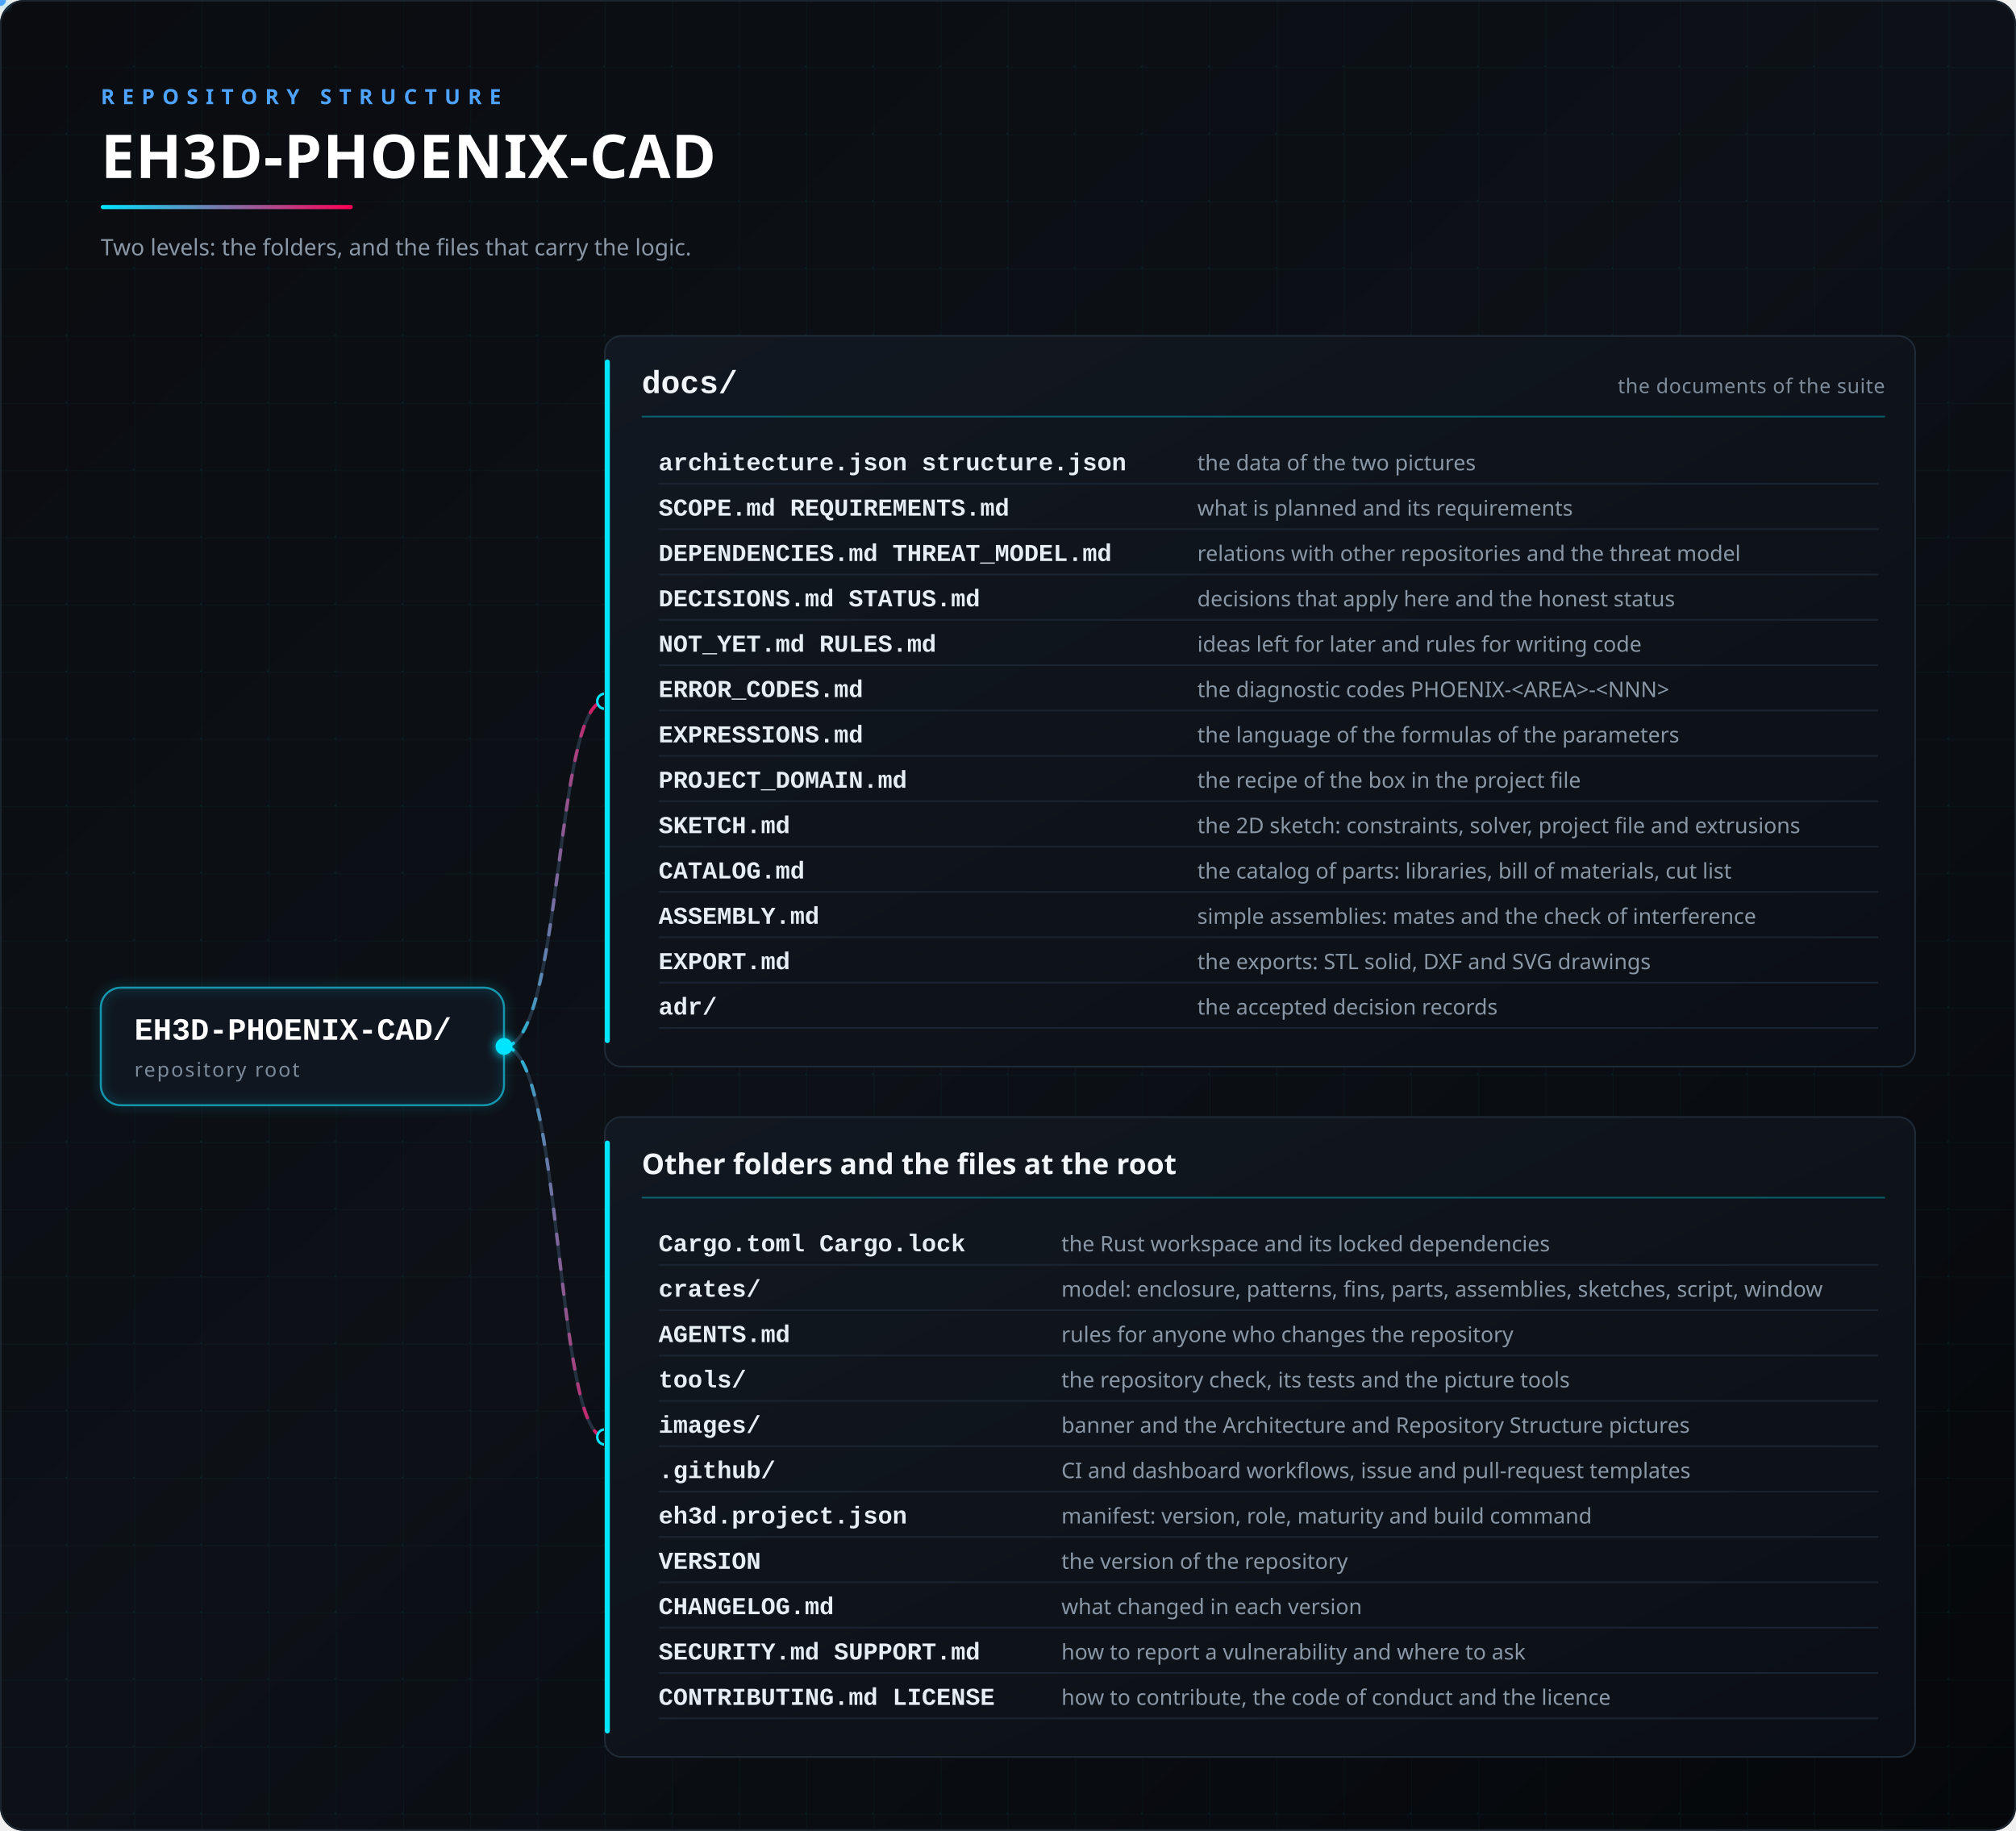
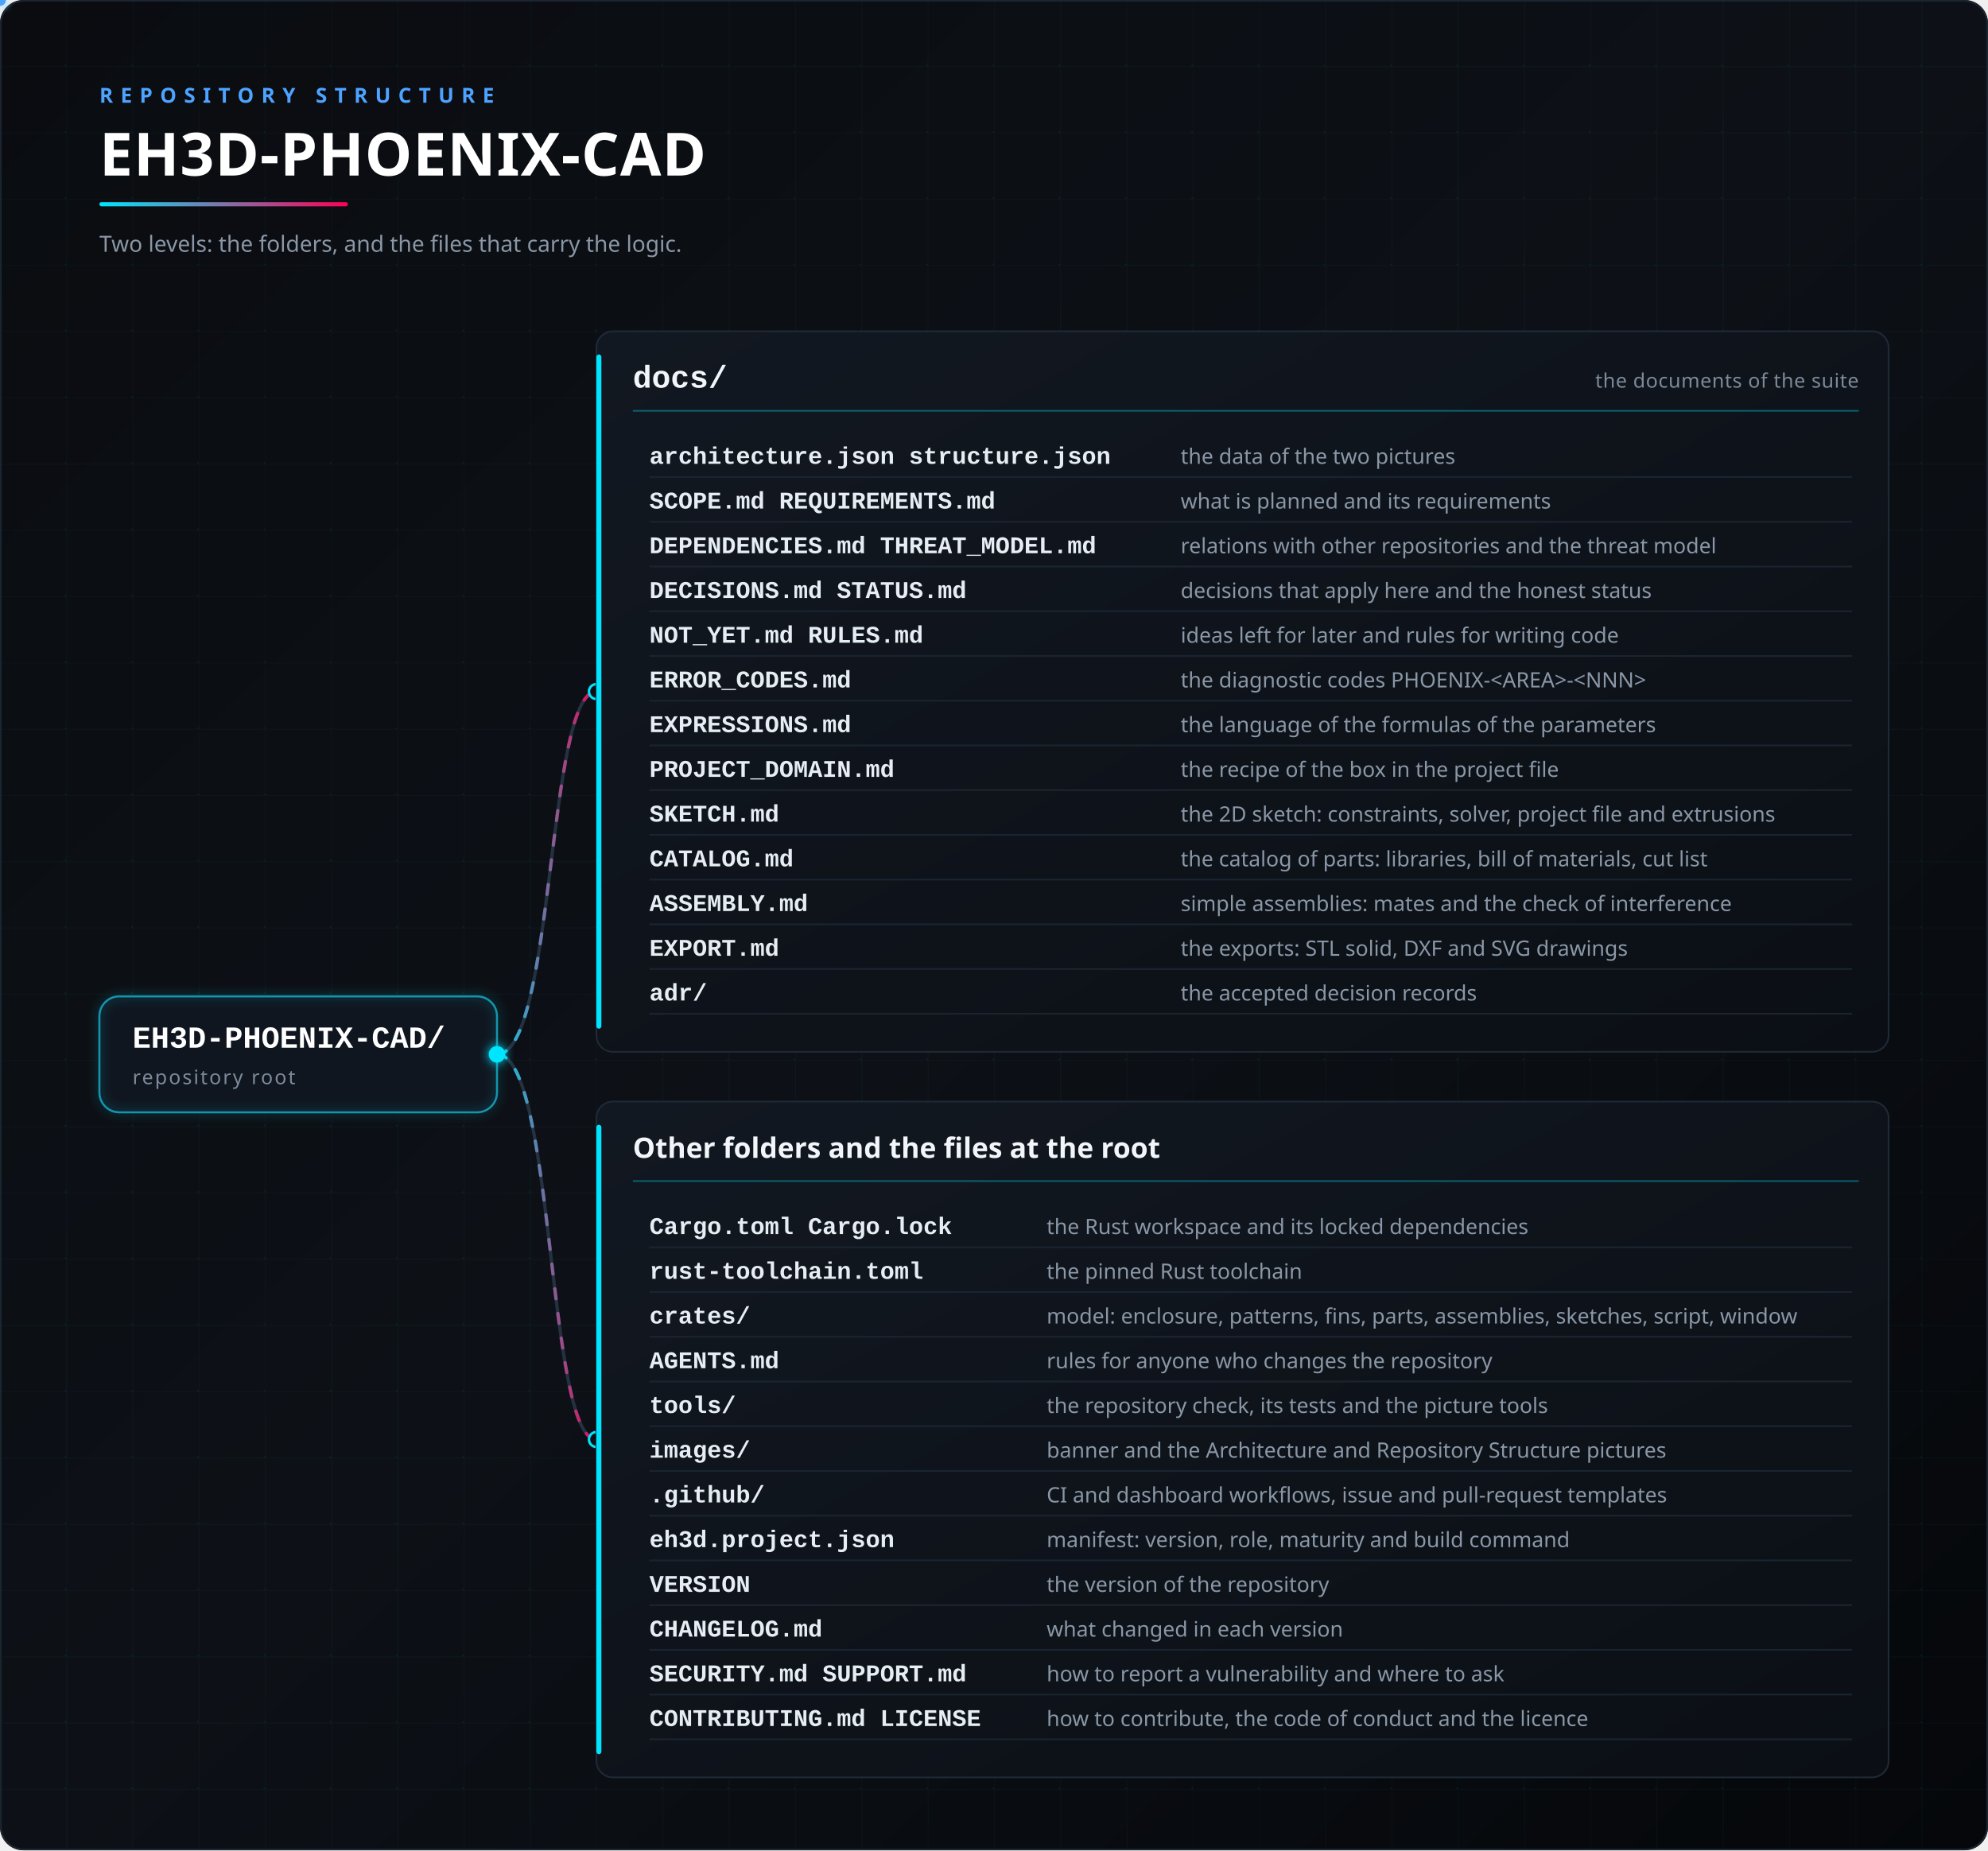
- <svg xmlns="http://www.w3.org/2000/svg" viewBox="0 0 1200 1090" width="100%" role="img" aria-labelledby="t d">
+ <svg xmlns="http://www.w3.org/2000/svg" viewBox="0 0 1200 1117" width="100%" role="img" aria-labelledby="t d">
  <defs>
    <linearGradient id="bg" x1="0" y1="0" x2="1" y2="1">
      <stop offset="0" stop-color="#0A0C10" />
      <stop offset="0.5" stop-color="#0D1117" />
      <stop offset="1" stop-color="#05070A" />
    </linearGradient>
    <linearGradient id="card" x1="0" y1="0" x2="1" y2="1">
      <stop offset="0" stop-color="#121821" />
      <stop offset="1" stop-color="#0B0F15" />
    </linearGradient>
    <linearGradient id="line" x1="0" y1="0" x2="1" y2="0">
      <stop offset="0" stop-color="#00E5FF" />
      <stop offset="1" stop-color="#FF0055" />
    </linearGradient>
    <filter id="glow" x="-50%" y="-50%" width="200%" height="200%">
      <feGaussianBlur stdDeviation="3" result="b" />
      <feMerge>
        <feMergeNode in="b" />
        <feMergeNode in="SourceGraphic" />
      </feMerge>
    </filter>
    <pattern id="grid" width="40" height="40" patternUnits="userSpaceOnUse">
      <path d="M40 0H0V40" fill="none" stroke="#00E5FF" stroke-opacity="0.035" />
      <circle cx="40" cy="40" r="1" fill="#00E5FF" fill-opacity="0.09" />
    </pattern>
  </defs>
-   <rect width="1200" height="1090" rx="14" fill="url(#bg)" />
-   <rect width="1200" height="1090" rx="14" fill="url(#grid)" />
-   <rect x="0.5" y="0.5" width="1199" height="1089" rx="14" fill="none" stroke="#1B2530" />
+   <rect width="1200" height="1117" rx="14" fill="url(#bg)" />
+   <rect width="1200" height="1117" rx="14" fill="url(#grid)" />
+   <rect x="0.5" y="0.5" width="1199" height="1116" rx="14" fill="none" stroke="#1B2530" />
  <text x="60" y="62" font-family="'Segoe UI','Noto Sans','Noto Sans CJK SC','Microsoft YaHei','Yu Gothic','Helvetica Neue',Helvetica,Arial,sans-serif" font-size="12.5" font-weight="600" fill="#4DA3FF" text-anchor="start" letter-spacing="4.5">REPOSITORY STRUCTURE</text>
  <text x="60" y="106" font-family="'Segoe UI','Noto Sans','Noto Sans CJK SC','Microsoft YaHei','Yu Gothic','Helvetica Neue',Helvetica,Arial,sans-serif" font-size="36" font-weight="700" fill="#FFFFFF" text-anchor="start" letter-spacing="0.5">EH3D-PHOENIX-CAD</text>
  <rect x="60" y="122" width="150" height="2.5" rx="1.25" fill="url(#line)">
    <animate attributeName="width" values="40;150;150" keyTimes="0;0.4;1" dur="3s" repeatCount="indefinite" />
  </rect>
  <text x="60" y="152" font-family="'Segoe UI','Noto Sans','Noto Sans CJK SC','Microsoft YaHei','Yu Gothic','Helvetica Neue',Helvetica,Arial,sans-serif" font-size="13.5" font-weight="400" fill="#8A97A6" text-anchor="start">Two levels: the folders, and the files that carry the logic.</text>
-   <path id="c0" d="M300,623 C335,623 330,417.5 360,417.5" fill="none" stroke="#243140" stroke-width="2" />
-   <path d="M300,623 C335,623 330,417.5 360,417.5" fill="none" stroke="url(#line)" stroke-width="2" stroke-linecap="round" stroke-dasharray="6 9" opacity="0.9">
+   <path id="c0" d="M300,636.5 C335,636.5 330,417.5 360,417.5" fill="none" stroke="#243140" stroke-width="2" />
+   <path d="M300,636.5 C335,636.5 330,417.5 360,417.5" fill="none" stroke="url(#line)" stroke-width="2" stroke-linecap="round" stroke-dasharray="6 9" opacity="0.9">
    <animate attributeName="stroke-dashoffset" from="0" to="-30" dur="1.6s" repeatCount="indefinite" />
  </path>
  <circle cx="360" cy="417.5" r="4.5" fill="#0D1117" stroke="#00E5FF" stroke-width="1.5" />
-   <path id="c1" d="M300,623 C335,623 330,855.5 360,855.5" fill="none" stroke="#243140" stroke-width="2" />
-   <path d="M300,623 C335,623 330,855.5 360,855.5" fill="none" stroke="url(#line)" stroke-width="2" stroke-linecap="round" stroke-dasharray="6 9" opacity="0.9">
+   <path id="c1" d="M300,636.5 C335,636.5 330,869 360,869" fill="none" stroke="#243140" stroke-width="2" />
+   <path d="M300,636.5 C335,636.5 330,869 360,869" fill="none" stroke="url(#line)" stroke-width="2" stroke-linecap="round" stroke-dasharray="6 9" opacity="0.9">
    <animate attributeName="stroke-dashoffset" from="0" to="-30" dur="1.6s" repeatCount="indefinite" />
  </path>
-   <circle cx="360" cy="855.5" r="4.5" fill="#0D1117" stroke="#00E5FF" stroke-width="1.5" />
+   <circle cx="360" cy="869" r="4.5" fill="#0D1117" stroke="#00E5FF" stroke-width="1.5" />
  <circle r="3.5" fill="#00E5FF" filter="url(#glow)">
    <animateMotion dur="3.4s" repeatCount="indefinite">
      <mpath href="#c0" />
    </animateMotion>
  </circle>
  <circle r="3.5" fill="#4DA3FF" filter="url(#glow)">
    <animateMotion dur="4.2s" repeatCount="indefinite">
      <mpath href="#c1" />
    </animateMotion>
  </circle>
-   <rect x="60" y="588" width="240" height="70" rx="12" fill="#0F1620" stroke="#2A3A4C" stroke-width="1.2" />
-   <rect x="60" y="588" width="240" height="70" rx="12" fill="none" stroke="#00E5FF" stroke-opacity="0.5" stroke-width="1.2" filter="url(#glow)">
+   <rect x="60" y="601.5" width="240" height="70" rx="12" fill="#0F1620" stroke="#2A3A4C" stroke-width="1.2" />
+   <rect x="60" y="601.5" width="240" height="70" rx="12" fill="none" stroke="#00E5FF" stroke-opacity="0.5" stroke-width="1.2" filter="url(#glow)">
    <animate attributeName="stroke-opacity" values="0.15;0.6;0.15" dur="3.6s" repeatCount="indefinite" />
  </rect>
-   <text x="80" y="619" font-family="'JetBrains Mono','Cascadia Code','SFMono-Regular',Consolas,'Liberation Mono',monospace" font-size="18.5" font-weight="700" fill="#FFFFFF" text-anchor="start">EH3D-PHOENIX-CAD/</text>
-   <text x="80" y="641" font-family="'Segoe UI','Noto Sans','Noto Sans CJK SC','Microsoft YaHei','Yu Gothic','Helvetica Neue',Helvetica,Arial,sans-serif" font-size="12" font-weight="400" fill="#7D8A99" text-anchor="start" letter-spacing="1">repository root</text>
-   <circle cx="300" cy="623" r="5" fill="#00E5FF" filter="url(#glow)" />
+   <text x="80" y="632.5" font-family="'JetBrains Mono','Cascadia Code','SFMono-Regular',Consolas,'Liberation Mono',monospace" font-size="18.5" font-weight="700" fill="#FFFFFF" text-anchor="start">EH3D-PHOENIX-CAD/</text>
+   <text x="80" y="654.5" font-family="'Segoe UI','Noto Sans','Noto Sans CJK SC','Microsoft YaHei','Yu Gothic','Helvetica Neue',Helvetica,Arial,sans-serif" font-size="12" font-weight="400" fill="#7D8A99" text-anchor="start" letter-spacing="1">repository root</text>
+   <circle cx="300" cy="636.5" r="5" fill="#00E5FF" filter="url(#glow)" />
  <rect x="360" y="200" width="780" height="435" rx="10" fill="url(#card)" stroke="#1E2A36" stroke-width="1" />
  <rect x="360" y="214" width="3" height="407" rx="1.5" fill="#00E5FF">
    <animate attributeName="opacity" values="0.55;1;0.55" dur="4s" begin="0s" repeatCount="indefinite" />
  </rect>
  <text x="382" y="234" font-family="'JetBrains Mono','Cascadia Code','SFMono-Regular',Consolas,'Liberation Mono',monospace" font-size="19" font-weight="700" fill="#F2F6FA" text-anchor="start">docs/</text>
  <text x="1122" y="234" font-family="'Segoe UI','Noto Sans','Noto Sans CJK SC','Microsoft YaHei','Yu Gothic','Helvetica Neue',Helvetica,Arial,sans-serif" font-size="12" font-weight="400" fill="#7D8A99" text-anchor="end" letter-spacing="0.3">the documents of the suite</text>
  <line x1="382" y1="248" x2="1122" y2="248" stroke="#00E5FF" stroke-opacity="0.35" stroke-width="1" />
  <text x="392" y="280" font-family="'JetBrains Mono','Cascadia Code','SFMono-Regular',Consolas,'Liberation Mono',monospace" font-size="14.5" font-weight="600" fill="#E6EDF3" text-anchor="start">architecture.json  structure.json</text>
  <text x="712.67" y="280" font-family="'Segoe UI','Noto Sans','Noto Sans CJK SC','Microsoft YaHei','Yu Gothic','Helvetica Neue',Helvetica,Arial,sans-serif" font-size="12.8" font-weight="400" fill="#8A97A6" text-anchor="start">the data of the two pictures</text>
  <line x1="392" y1="288" x2="1118" y2="288" stroke="#1A2430" stroke-width="1" />
  <text x="392" y="307" font-family="'JetBrains Mono','Cascadia Code','SFMono-Regular',Consolas,'Liberation Mono',monospace" font-size="14.5" font-weight="600" fill="#E6EDF3" text-anchor="start">SCOPE.md  REQUIREMENTS.md</text>
  <text x="712.67" y="307" font-family="'Segoe UI','Noto Sans','Noto Sans CJK SC','Microsoft YaHei','Yu Gothic','Helvetica Neue',Helvetica,Arial,sans-serif" font-size="12.8" font-weight="400" fill="#8A97A6" text-anchor="start">what is planned and its requirements</text>
  <line x1="392" y1="315" x2="1118" y2="315" stroke="#1A2430" stroke-width="1" />
  <text x="392" y="334" font-family="'JetBrains Mono','Cascadia Code','SFMono-Regular',Consolas,'Liberation Mono',monospace" font-size="14.5" font-weight="600" fill="#E6EDF3" text-anchor="start">DEPENDENCIES.md  THREAT_MODEL.md</text>
  <text x="712.67" y="334" font-family="'Segoe UI','Noto Sans','Noto Sans CJK SC','Microsoft YaHei','Yu Gothic','Helvetica Neue',Helvetica,Arial,sans-serif" font-size="12.8" font-weight="400" fill="#8A97A6" text-anchor="start">relations with other repositories and the threat model</text>
  <line x1="392" y1="342" x2="1118" y2="342" stroke="#1A2430" stroke-width="1" />
  <text x="392" y="361" font-family="'JetBrains Mono','Cascadia Code','SFMono-Regular',Consolas,'Liberation Mono',monospace" font-size="14.5" font-weight="600" fill="#E6EDF3" text-anchor="start">DECISIONS.md  STATUS.md</text>
  <text x="712.67" y="361" font-family="'Segoe UI','Noto Sans','Noto Sans CJK SC','Microsoft YaHei','Yu Gothic','Helvetica Neue',Helvetica,Arial,sans-serif" font-size="12.8" font-weight="400" fill="#8A97A6" text-anchor="start">decisions that apply here and the honest status</text>
  <line x1="392" y1="369" x2="1118" y2="369" stroke="#1A2430" stroke-width="1" />
  <text x="392" y="388" font-family="'JetBrains Mono','Cascadia Code','SFMono-Regular',Consolas,'Liberation Mono',monospace" font-size="14.5" font-weight="600" fill="#E6EDF3" text-anchor="start">NOT_YET.md  RULES.md</text>
  <text x="712.67" y="388" font-family="'Segoe UI','Noto Sans','Noto Sans CJK SC','Microsoft YaHei','Yu Gothic','Helvetica Neue',Helvetica,Arial,sans-serif" font-size="12.8" font-weight="400" fill="#8A97A6" text-anchor="start">ideas left for later and rules for writing code</text>
  <line x1="392" y1="396" x2="1118" y2="396" stroke="#1A2430" stroke-width="1" />
  <text x="392" y="415" font-family="'JetBrains Mono','Cascadia Code','SFMono-Regular',Consolas,'Liberation Mono',monospace" font-size="14.5" font-weight="600" fill="#E6EDF3" text-anchor="start">ERROR_CODES.md</text>
  <text x="712.67" y="415" font-family="'Segoe UI','Noto Sans','Noto Sans CJK SC','Microsoft YaHei','Yu Gothic','Helvetica Neue',Helvetica,Arial,sans-serif" font-size="12.8" font-weight="400" fill="#8A97A6" text-anchor="start">the diagnostic codes PHOENIX-&lt;AREA&gt;-&lt;NNN&gt;</text>
  <line x1="392" y1="423" x2="1118" y2="423" stroke="#1A2430" stroke-width="1" />
  <text x="392" y="442" font-family="'JetBrains Mono','Cascadia Code','SFMono-Regular',Consolas,'Liberation Mono',monospace" font-size="14.5" font-weight="600" fill="#E6EDF3" text-anchor="start">EXPRESSIONS.md</text>
  <text x="712.67" y="442" font-family="'Segoe UI','Noto Sans','Noto Sans CJK SC','Microsoft YaHei','Yu Gothic','Helvetica Neue',Helvetica,Arial,sans-serif" font-size="12.8" font-weight="400" fill="#8A97A6" text-anchor="start">the language of the formulas of the parameters</text>
  <line x1="392" y1="450" x2="1118" y2="450" stroke="#1A2430" stroke-width="1" />
  <text x="392" y="469" font-family="'JetBrains Mono','Cascadia Code','SFMono-Regular',Consolas,'Liberation Mono',monospace" font-size="14.5" font-weight="600" fill="#E6EDF3" text-anchor="start">PROJECT_DOMAIN.md</text>
  <text x="712.67" y="469" font-family="'Segoe UI','Noto Sans','Noto Sans CJK SC','Microsoft YaHei','Yu Gothic','Helvetica Neue',Helvetica,Arial,sans-serif" font-size="12.8" font-weight="400" fill="#8A97A6" text-anchor="start">the recipe of the box in the project file</text>
  <line x1="392" y1="477" x2="1118" y2="477" stroke="#1A2430" stroke-width="1" />
  <text x="392" y="496" font-family="'JetBrains Mono','Cascadia Code','SFMono-Regular',Consolas,'Liberation Mono',monospace" font-size="14.5" font-weight="600" fill="#E6EDF3" text-anchor="start">SKETCH.md</text>
  <text x="712.67" y="496" font-family="'Segoe UI','Noto Sans','Noto Sans CJK SC','Microsoft YaHei','Yu Gothic','Helvetica Neue',Helvetica,Arial,sans-serif" font-size="12.8" font-weight="400" fill="#8A97A6" text-anchor="start">the 2D sketch: constraints, solver, project file and extrusions</text>
  <line x1="392" y1="504" x2="1118" y2="504" stroke="#1A2430" stroke-width="1" />
  <text x="392" y="523" font-family="'JetBrains Mono','Cascadia Code','SFMono-Regular',Consolas,'Liberation Mono',monospace" font-size="14.5" font-weight="600" fill="#E6EDF3" text-anchor="start">CATALOG.md</text>
  <text x="712.67" y="523" font-family="'Segoe UI','Noto Sans','Noto Sans CJK SC','Microsoft YaHei','Yu Gothic','Helvetica Neue',Helvetica,Arial,sans-serif" font-size="12.8" font-weight="400" fill="#8A97A6" text-anchor="start">the catalog of parts: libraries, bill of materials, cut list</text>
  <line x1="392" y1="531" x2="1118" y2="531" stroke="#1A2430" stroke-width="1" />
  <text x="392" y="550" font-family="'JetBrains Mono','Cascadia Code','SFMono-Regular',Consolas,'Liberation Mono',monospace" font-size="14.5" font-weight="600" fill="#E6EDF3" text-anchor="start">ASSEMBLY.md</text>
  <text x="712.67" y="550" font-family="'Segoe UI','Noto Sans','Noto Sans CJK SC','Microsoft YaHei','Yu Gothic','Helvetica Neue',Helvetica,Arial,sans-serif" font-size="12.8" font-weight="400" fill="#8A97A6" text-anchor="start">simple assemblies: mates and the check of interference</text>
  <line x1="392" y1="558" x2="1118" y2="558" stroke="#1A2430" stroke-width="1" />
  <text x="392" y="577" font-family="'JetBrains Mono','Cascadia Code','SFMono-Regular',Consolas,'Liberation Mono',monospace" font-size="14.5" font-weight="600" fill="#E6EDF3" text-anchor="start">EXPORT.md</text>
  <text x="712.67" y="577" font-family="'Segoe UI','Noto Sans','Noto Sans CJK SC','Microsoft YaHei','Yu Gothic','Helvetica Neue',Helvetica,Arial,sans-serif" font-size="12.8" font-weight="400" fill="#8A97A6" text-anchor="start">the exports: STL solid, DXF and SVG drawings</text>
  <line x1="392" y1="585" x2="1118" y2="585" stroke="#1A2430" stroke-width="1" />
  <text x="392" y="604" font-family="'JetBrains Mono','Cascadia Code','SFMono-Regular',Consolas,'Liberation Mono',monospace" font-size="14.5" font-weight="600" fill="#E6EDF3" text-anchor="start">adr/</text>
  <text x="712.67" y="604" font-family="'Segoe UI','Noto Sans','Noto Sans CJK SC','Microsoft YaHei','Yu Gothic','Helvetica Neue',Helvetica,Arial,sans-serif" font-size="12.8" font-weight="400" fill="#8A97A6" text-anchor="start">the accepted decision records</text>
  <line x1="392" y1="612" x2="1118" y2="612" stroke="#1A2430" stroke-width="1" />
-   <rect x="360" y="665" width="780" height="381" rx="10" fill="url(#card)" stroke="#1E2A36" stroke-width="1" />
-   <rect x="360" y="679" width="3" height="353" rx="1.5" fill="#00E5FF">
+   <rect x="360" y="665" width="780" height="408" rx="10" fill="url(#card)" stroke="#1E2A36" stroke-width="1" />
+   <rect x="360" y="679" width="3" height="380" rx="1.5" fill="#00E5FF">
    <animate attributeName="opacity" values="0.55;1;0.55" dur="4s" begin="0.6s" repeatCount="indefinite" />
  </rect>
  <text x="382" y="699" font-family="'Segoe UI','Noto Sans','Noto Sans CJK SC','Microsoft YaHei','Yu Gothic','Helvetica Neue',Helvetica,Arial,sans-serif" font-size="17" font-weight="700" fill="#F2F6FA" text-anchor="start">Other folders and the files at the root</text>
  <line x1="382" y1="713" x2="1122" y2="713" stroke="#00E5FF" stroke-opacity="0.35" stroke-width="1" />
  <text x="392" y="745" font-family="'JetBrains Mono','Cascadia Code','SFMono-Regular',Consolas,'Liberation Mono',monospace" font-size="14.5" font-weight="600" fill="#E6EDF3" text-anchor="start">Cargo.toml  Cargo.lock</text>
  <text x="631.76" y="745" font-family="'Segoe UI','Noto Sans','Noto Sans CJK SC','Microsoft YaHei','Yu Gothic','Helvetica Neue',Helvetica,Arial,sans-serif" font-size="12.8" font-weight="400" fill="#8A97A6" text-anchor="start">the Rust workspace and its locked dependencies</text>
  <line x1="392" y1="753" x2="1118" y2="753" stroke="#1A2430" stroke-width="1" />
-   <text x="392" y="772" font-family="'JetBrains Mono','Cascadia Code','SFMono-Regular',Consolas,'Liberation Mono',monospace" font-size="14.5" font-weight="600" fill="#E6EDF3" text-anchor="start">crates/</text>
-   <text x="631.76" y="772" font-family="'Segoe UI','Noto Sans','Noto Sans CJK SC','Microsoft YaHei','Yu Gothic','Helvetica Neue',Helvetica,Arial,sans-serif" font-size="12.8" font-weight="400" fill="#8A97A6" text-anchor="start">model: enclosure, patterns, fins, parts, assemblies, sketches, script, window</text>
+   <text x="392" y="772" font-family="'JetBrains Mono','Cascadia Code','SFMono-Regular',Consolas,'Liberation Mono',monospace" font-size="14.5" font-weight="600" fill="#E6EDF3" text-anchor="start">rust-toolchain.toml</text>
+   <text x="631.76" y="772" font-family="'Segoe UI','Noto Sans','Noto Sans CJK SC','Microsoft YaHei','Yu Gothic','Helvetica Neue',Helvetica,Arial,sans-serif" font-size="12.8" font-weight="400" fill="#8A97A6" text-anchor="start">the pinned Rust toolchain</text>
  <line x1="392" y1="780" x2="1118" y2="780" stroke="#1A2430" stroke-width="1" />
-   <text x="392" y="799" font-family="'JetBrains Mono','Cascadia Code','SFMono-Regular',Consolas,'Liberation Mono',monospace" font-size="14.5" font-weight="600" fill="#E6EDF3" text-anchor="start">AGENTS.md</text>
-   <text x="631.76" y="799" font-family="'Segoe UI','Noto Sans','Noto Sans CJK SC','Microsoft YaHei','Yu Gothic','Helvetica Neue',Helvetica,Arial,sans-serif" font-size="12.8" font-weight="400" fill="#8A97A6" text-anchor="start">rules for anyone who changes the repository</text>
+   <text x="392" y="799" font-family="'JetBrains Mono','Cascadia Code','SFMono-Regular',Consolas,'Liberation Mono',monospace" font-size="14.5" font-weight="600" fill="#E6EDF3" text-anchor="start">crates/</text>
+   <text x="631.76" y="799" font-family="'Segoe UI','Noto Sans','Noto Sans CJK SC','Microsoft YaHei','Yu Gothic','Helvetica Neue',Helvetica,Arial,sans-serif" font-size="12.8" font-weight="400" fill="#8A97A6" text-anchor="start">model: enclosure, patterns, fins, parts, assemblies, sketches, script, window</text>
  <line x1="392" y1="807" x2="1118" y2="807" stroke="#1A2430" stroke-width="1" />
-   <text x="392" y="826" font-family="'JetBrains Mono','Cascadia Code','SFMono-Regular',Consolas,'Liberation Mono',monospace" font-size="14.5" font-weight="600" fill="#E6EDF3" text-anchor="start">tools/</text>
-   <text x="631.76" y="826" font-family="'Segoe UI','Noto Sans','Noto Sans CJK SC','Microsoft YaHei','Yu Gothic','Helvetica Neue',Helvetica,Arial,sans-serif" font-size="12.8" font-weight="400" fill="#8A97A6" text-anchor="start">the repository check, its tests and the picture tools</text>
+   <text x="392" y="826" font-family="'JetBrains Mono','Cascadia Code','SFMono-Regular',Consolas,'Liberation Mono',monospace" font-size="14.5" font-weight="600" fill="#E6EDF3" text-anchor="start">AGENTS.md</text>
+   <text x="631.76" y="826" font-family="'Segoe UI','Noto Sans','Noto Sans CJK SC','Microsoft YaHei','Yu Gothic','Helvetica Neue',Helvetica,Arial,sans-serif" font-size="12.8" font-weight="400" fill="#8A97A6" text-anchor="start">rules for anyone who changes the repository</text>
  <line x1="392" y1="834" x2="1118" y2="834" stroke="#1A2430" stroke-width="1" />
-   <text x="392" y="853" font-family="'JetBrains Mono','Cascadia Code','SFMono-Regular',Consolas,'Liberation Mono',monospace" font-size="14.5" font-weight="600" fill="#E6EDF3" text-anchor="start">images/</text>
-   <text x="631.76" y="853" font-family="'Segoe UI','Noto Sans','Noto Sans CJK SC','Microsoft YaHei','Yu Gothic','Helvetica Neue',Helvetica,Arial,sans-serif" font-size="12.8" font-weight="400" fill="#8A97A6" text-anchor="start">banner and the Architecture and Repository Structure pictures</text>
+   <text x="392" y="853" font-family="'JetBrains Mono','Cascadia Code','SFMono-Regular',Consolas,'Liberation Mono',monospace" font-size="14.5" font-weight="600" fill="#E6EDF3" text-anchor="start">tools/</text>
+   <text x="631.76" y="853" font-family="'Segoe UI','Noto Sans','Noto Sans CJK SC','Microsoft YaHei','Yu Gothic','Helvetica Neue',Helvetica,Arial,sans-serif" font-size="12.8" font-weight="400" fill="#8A97A6" text-anchor="start">the repository check, its tests and the picture tools</text>
  <line x1="392" y1="861" x2="1118" y2="861" stroke="#1A2430" stroke-width="1" />
-   <text x="392" y="880" font-family="'JetBrains Mono','Cascadia Code','SFMono-Regular',Consolas,'Liberation Mono',monospace" font-size="14.5" font-weight="600" fill="#E6EDF3" text-anchor="start">.github/</text>
-   <text x="631.76" y="880" font-family="'Segoe UI','Noto Sans','Noto Sans CJK SC','Microsoft YaHei','Yu Gothic','Helvetica Neue',Helvetica,Arial,sans-serif" font-size="12.8" font-weight="400" fill="#8A97A6" text-anchor="start">CI and dashboard workflows, issue and pull-request templates</text>
+   <text x="392" y="880" font-family="'JetBrains Mono','Cascadia Code','SFMono-Regular',Consolas,'Liberation Mono',monospace" font-size="14.5" font-weight="600" fill="#E6EDF3" text-anchor="start">images/</text>
+   <text x="631.76" y="880" font-family="'Segoe UI','Noto Sans','Noto Sans CJK SC','Microsoft YaHei','Yu Gothic','Helvetica Neue',Helvetica,Arial,sans-serif" font-size="12.8" font-weight="400" fill="#8A97A6" text-anchor="start">banner and the Architecture and Repository Structure pictures</text>
  <line x1="392" y1="888" x2="1118" y2="888" stroke="#1A2430" stroke-width="1" />
-   <text x="392" y="907" font-family="'JetBrains Mono','Cascadia Code','SFMono-Regular',Consolas,'Liberation Mono',monospace" font-size="14.5" font-weight="600" fill="#E6EDF3" text-anchor="start">eh3d.project.json</text>
-   <text x="631.76" y="907" font-family="'Segoe UI','Noto Sans','Noto Sans CJK SC','Microsoft YaHei','Yu Gothic','Helvetica Neue',Helvetica,Arial,sans-serif" font-size="12.8" font-weight="400" fill="#8A97A6" text-anchor="start">manifest: version, role, maturity and build command</text>
+   <text x="392" y="907" font-family="'JetBrains Mono','Cascadia Code','SFMono-Regular',Consolas,'Liberation Mono',monospace" font-size="14.5" font-weight="600" fill="#E6EDF3" text-anchor="start">.github/</text>
+   <text x="631.76" y="907" font-family="'Segoe UI','Noto Sans','Noto Sans CJK SC','Microsoft YaHei','Yu Gothic','Helvetica Neue',Helvetica,Arial,sans-serif" font-size="12.8" font-weight="400" fill="#8A97A6" text-anchor="start">CI and dashboard workflows, issue and pull-request templates</text>
  <line x1="392" y1="915" x2="1118" y2="915" stroke="#1A2430" stroke-width="1" />
-   <text x="392" y="934" font-family="'JetBrains Mono','Cascadia Code','SFMono-Regular',Consolas,'Liberation Mono',monospace" font-size="14.5" font-weight="600" fill="#E6EDF3" text-anchor="start">VERSION</text>
-   <text x="631.76" y="934" font-family="'Segoe UI','Noto Sans','Noto Sans CJK SC','Microsoft YaHei','Yu Gothic','Helvetica Neue',Helvetica,Arial,sans-serif" font-size="12.8" font-weight="400" fill="#8A97A6" text-anchor="start">the version of the repository</text>
+   <text x="392" y="934" font-family="'JetBrains Mono','Cascadia Code','SFMono-Regular',Consolas,'Liberation Mono',monospace" font-size="14.5" font-weight="600" fill="#E6EDF3" text-anchor="start">eh3d.project.json</text>
+   <text x="631.76" y="934" font-family="'Segoe UI','Noto Sans','Noto Sans CJK SC','Microsoft YaHei','Yu Gothic','Helvetica Neue',Helvetica,Arial,sans-serif" font-size="12.8" font-weight="400" fill="#8A97A6" text-anchor="start">manifest: version, role, maturity and build command</text>
  <line x1="392" y1="942" x2="1118" y2="942" stroke="#1A2430" stroke-width="1" />
-   <text x="392" y="961" font-family="'JetBrains Mono','Cascadia Code','SFMono-Regular',Consolas,'Liberation Mono',monospace" font-size="14.5" font-weight="600" fill="#E6EDF3" text-anchor="start">CHANGELOG.md</text>
-   <text x="631.76" y="961" font-family="'Segoe UI','Noto Sans','Noto Sans CJK SC','Microsoft YaHei','Yu Gothic','Helvetica Neue',Helvetica,Arial,sans-serif" font-size="12.8" font-weight="400" fill="#8A97A6" text-anchor="start">what changed in each version</text>
+   <text x="392" y="961" font-family="'JetBrains Mono','Cascadia Code','SFMono-Regular',Consolas,'Liberation Mono',monospace" font-size="14.5" font-weight="600" fill="#E6EDF3" text-anchor="start">VERSION</text>
+   <text x="631.76" y="961" font-family="'Segoe UI','Noto Sans','Noto Sans CJK SC','Microsoft YaHei','Yu Gothic','Helvetica Neue',Helvetica,Arial,sans-serif" font-size="12.8" font-weight="400" fill="#8A97A6" text-anchor="start">the version of the repository</text>
  <line x1="392" y1="969" x2="1118" y2="969" stroke="#1A2430" stroke-width="1" />
-   <text x="392" y="988" font-family="'JetBrains Mono','Cascadia Code','SFMono-Regular',Consolas,'Liberation Mono',monospace" font-size="14.5" font-weight="600" fill="#E6EDF3" text-anchor="start">SECURITY.md  SUPPORT.md</text>
-   <text x="631.76" y="988" font-family="'Segoe UI','Noto Sans','Noto Sans CJK SC','Microsoft YaHei','Yu Gothic','Helvetica Neue',Helvetica,Arial,sans-serif" font-size="12.8" font-weight="400" fill="#8A97A6" text-anchor="start">how to report a vulnerability and where to ask</text>
+   <text x="392" y="988" font-family="'JetBrains Mono','Cascadia Code','SFMono-Regular',Consolas,'Liberation Mono',monospace" font-size="14.5" font-weight="600" fill="#E6EDF3" text-anchor="start">CHANGELOG.md</text>
+   <text x="631.76" y="988" font-family="'Segoe UI','Noto Sans','Noto Sans CJK SC','Microsoft YaHei','Yu Gothic','Helvetica Neue',Helvetica,Arial,sans-serif" font-size="12.8" font-weight="400" fill="#8A97A6" text-anchor="start">what changed in each version</text>
  <line x1="392" y1="996" x2="1118" y2="996" stroke="#1A2430" stroke-width="1" />
-   <text x="392" y="1015" font-family="'JetBrains Mono','Cascadia Code','SFMono-Regular',Consolas,'Liberation Mono',monospace" font-size="14.5" font-weight="600" fill="#E6EDF3" text-anchor="start">CONTRIBUTING.md  LICENSE</text>
-   <text x="631.76" y="1015" font-family="'Segoe UI','Noto Sans','Noto Sans CJK SC','Microsoft YaHei','Yu Gothic','Helvetica Neue',Helvetica,Arial,sans-serif" font-size="12.8" font-weight="400" fill="#8A97A6" text-anchor="start">how to contribute, the code of conduct and the licence</text>
+   <text x="392" y="1015" font-family="'JetBrains Mono','Cascadia Code','SFMono-Regular',Consolas,'Liberation Mono',monospace" font-size="14.5" font-weight="600" fill="#E6EDF3" text-anchor="start">SECURITY.md  SUPPORT.md</text>
+   <text x="631.76" y="1015" font-family="'Segoe UI','Noto Sans','Noto Sans CJK SC','Microsoft YaHei','Yu Gothic','Helvetica Neue',Helvetica,Arial,sans-serif" font-size="12.8" font-weight="400" fill="#8A97A6" text-anchor="start">how to report a vulnerability and where to ask</text>
  <line x1="392" y1="1023" x2="1118" y2="1023" stroke="#1A2430" stroke-width="1" />
+   <text x="392" y="1042" font-family="'JetBrains Mono','Cascadia Code','SFMono-Regular',Consolas,'Liberation Mono',monospace" font-size="14.5" font-weight="600" fill="#E6EDF3" text-anchor="start">CONTRIBUTING.md  LICENSE</text>
+   <text x="631.76" y="1042" font-family="'Segoe UI','Noto Sans','Noto Sans CJK SC','Microsoft YaHei','Yu Gothic','Helvetica Neue',Helvetica,Arial,sans-serif" font-size="12.8" font-weight="400" fill="#8A97A6" text-anchor="start">how to contribute, the code of conduct and the licence</text>
+   <line x1="392" y1="1050" x2="1118" y2="1050" stroke="#1A2430" stroke-width="1" />
</svg>
